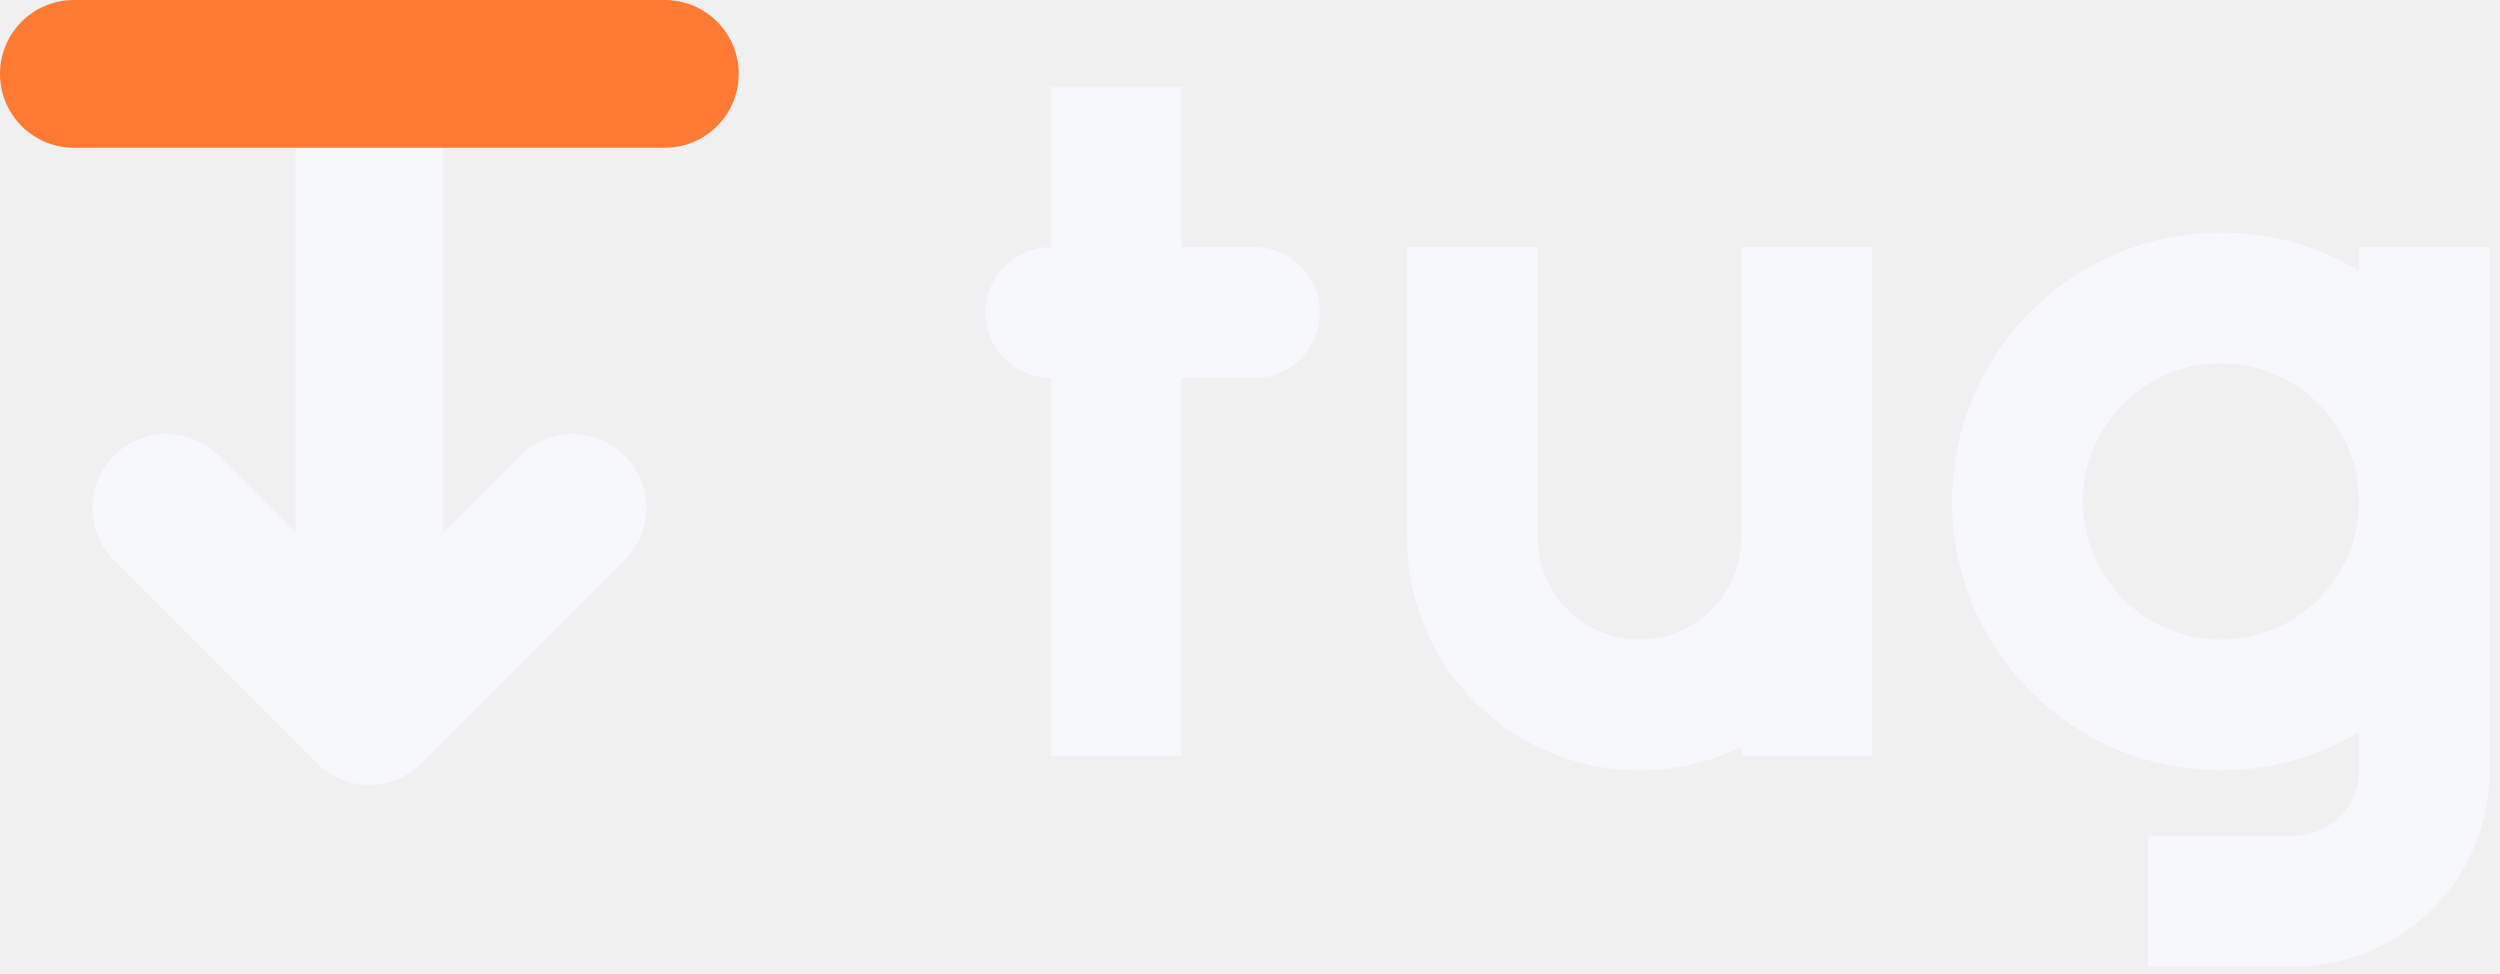
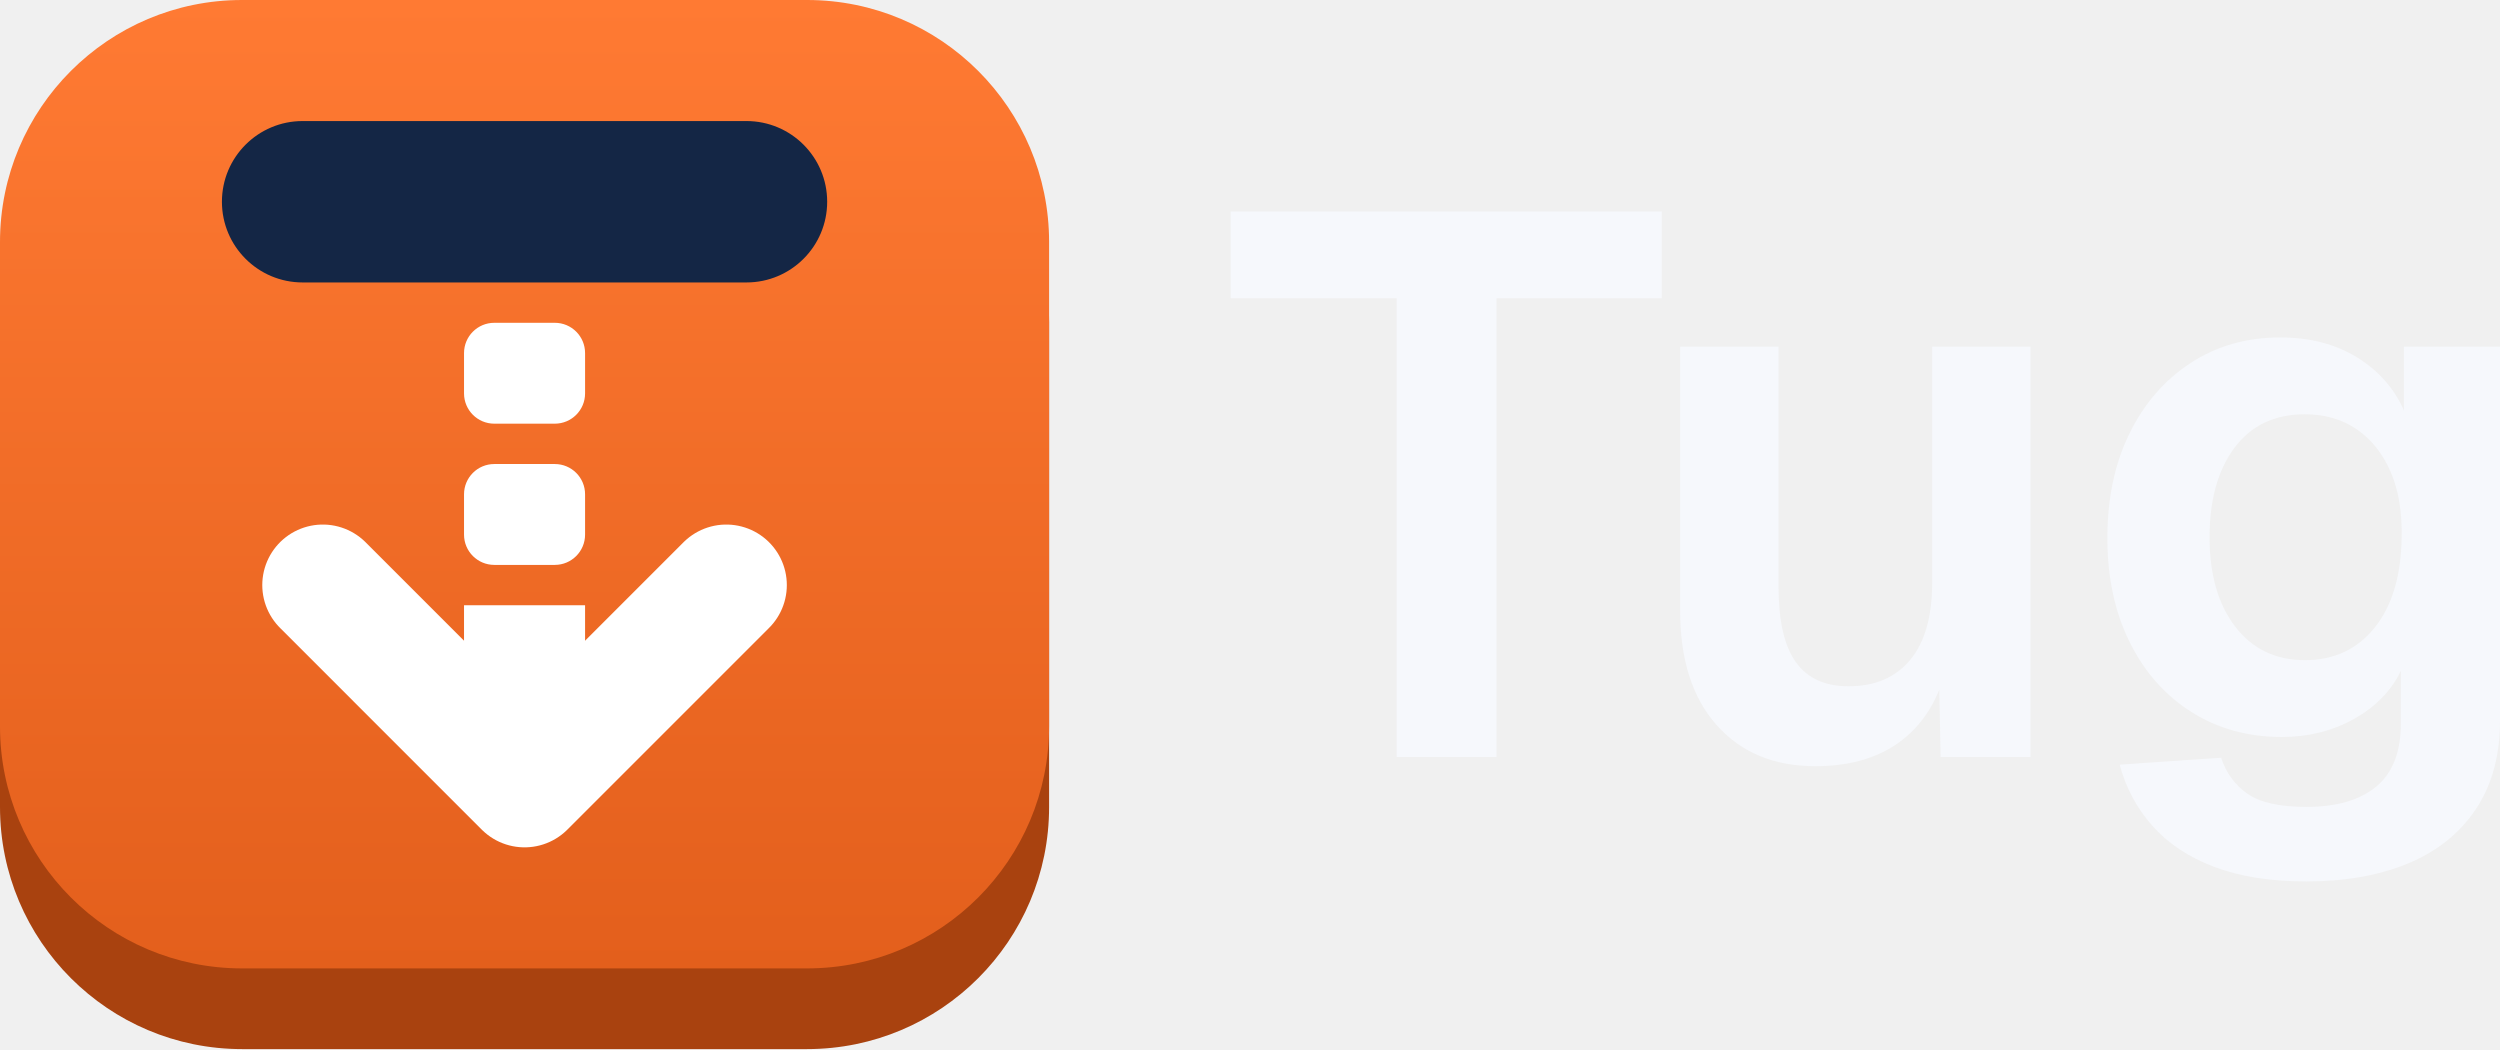
- <svg xmlns="http://www.w3.org/2000/svg" viewBox="0 -4 344 134">
-   <g transform="translate(0 -4) scale(0.635294)">
-     <rect x="64" y="16" width="32" height="138" fill="#F6F8FC" />
-     <path d="M36 110 L80 154 L124 110" fill="none" stroke="#F6F8FC" stroke-width="32" stroke-linecap="round" stroke-linejoin="round" />
-     <rect x="0" y="0" width="160" height="32" rx="16" fill="#FF7A33" />
-   </g>
-   <g transform="translate(135.6 0)">
-     <g fill="#F6F8FC">
-       <rect x="9" y="8" width="18" height="92" />
-       <rect x="0" y="30" width="46" height="18" rx="9.0" />
-     </g>
-     <g fill="none" stroke="#F6F8FC" stroke-width="18">
-       <path d="M67 30 V70 A23 23 0 0 0 113 70" />
-       <path d="M113 30 V100" />
-       <circle cx="170" cy="65" r="28" />
-       <path d="M198 30 V102 A18 18 0 0 1 180 120 H160" />
-     </g>
-   </g>
+ <svg xmlns="http://www.w3.org/2000/svg" viewBox="12 12 247.831 104" role="img" aria-label="Tug">
+   <defs>
+     <linearGradient id="tug-face" x1="0" y1="12" x2="0" y2="108" gradientUnits="userSpaceOnUse">
+       <stop offset="0" stop-color="#FF7A33" />
+       <stop offset="1" stop-color="#E35F1C" />
+     </linearGradient>
+   </defs>
+   <rect x="12" y="20" width="104" height="96" rx="24" fill="#A9420F" />
+   <rect x="12" y="12" width="104" height="96" rx="24" fill="url(#tug-face)" />
+   <rect x="58" y="44" width="12" height="10" rx="3" fill="#FFFFFF" />
+   <rect x="58" y="58" width="12" height="10" rx="3" fill="#FFFFFF" />
+   <rect x="58" y="72" width="12" height="14" fill="#FFFFFF" />
+   <path d="M44 70L64 90L84 70" fill="none" stroke="#FFFFFF" stroke-width="12" stroke-linecap="round" stroke-linejoin="round" />
+   <rect x="34" y="24" width="60" height="16" rx="8" fill="#142645" />
+   <path transform="translate(133.162 87.04) scale(0.076169)" fill="#F6F8FC" d="M227 0V-597H11V-710H572V-597H357V0ZM772 12Q691 12 643.5 -41.5Q596 -95 596 -190V-534H724V-222Q724 -155 746.5 -123.5Q769 -92 815 -92Q867 -92 895.5 -126.5Q924 -161 924 -227V-534H1052V0H935L932 -147L948 -142Q936 -66 891 -27Q846 12 772 12ZM1411 162Q1341 162 1291 143Q1241 124 1210.5 89.5Q1180 55 1168 10L1300 1Q1310 31 1334.5 48Q1359 65 1411 65Q1470 65 1502 38.5Q1534 12 1534 -44V-112Q1515 -73 1473 -49.5Q1431 -26 1379 -26Q1313 -26 1261.5 -58.5Q1210 -91 1181 -149.5Q1152 -208 1152 -285Q1152 -362 1180.5 -420.5Q1209 -479 1260 -512.5Q1311 -546 1377 -546Q1435 -546 1477 -520Q1519 -494 1538 -451V-534H1663V-47Q1663 21 1631.5 68Q1600 115 1543.5 138.5Q1487 162 1411 162ZM1409 -126Q1466 -126 1500 -168.5Q1534 -211 1535 -286Q1536 -336 1520.5 -371.5Q1505 -407 1476.5 -426.5Q1448 -446 1409 -446Q1350 -446 1317.5 -402.5Q1285 -359 1285 -286Q1285 -213 1318.5 -169.5Q1352 -126 1409 -126Z" />
</svg>
